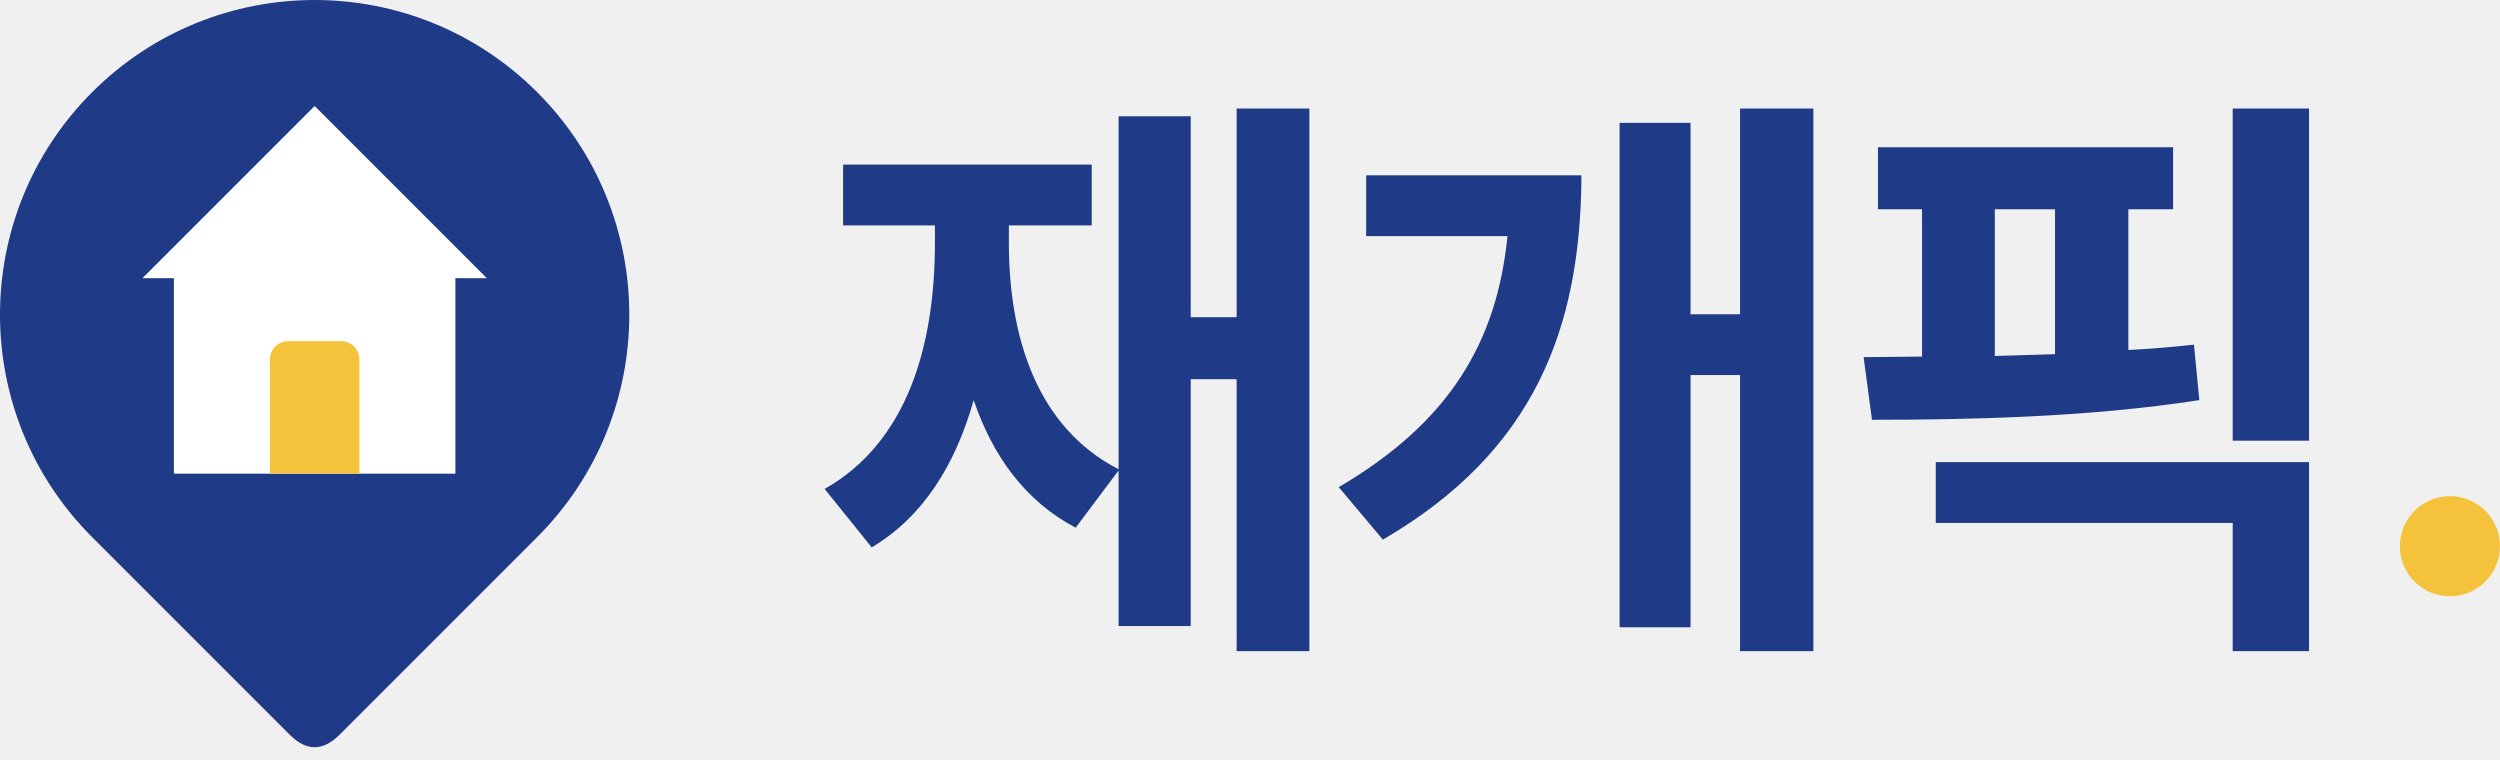
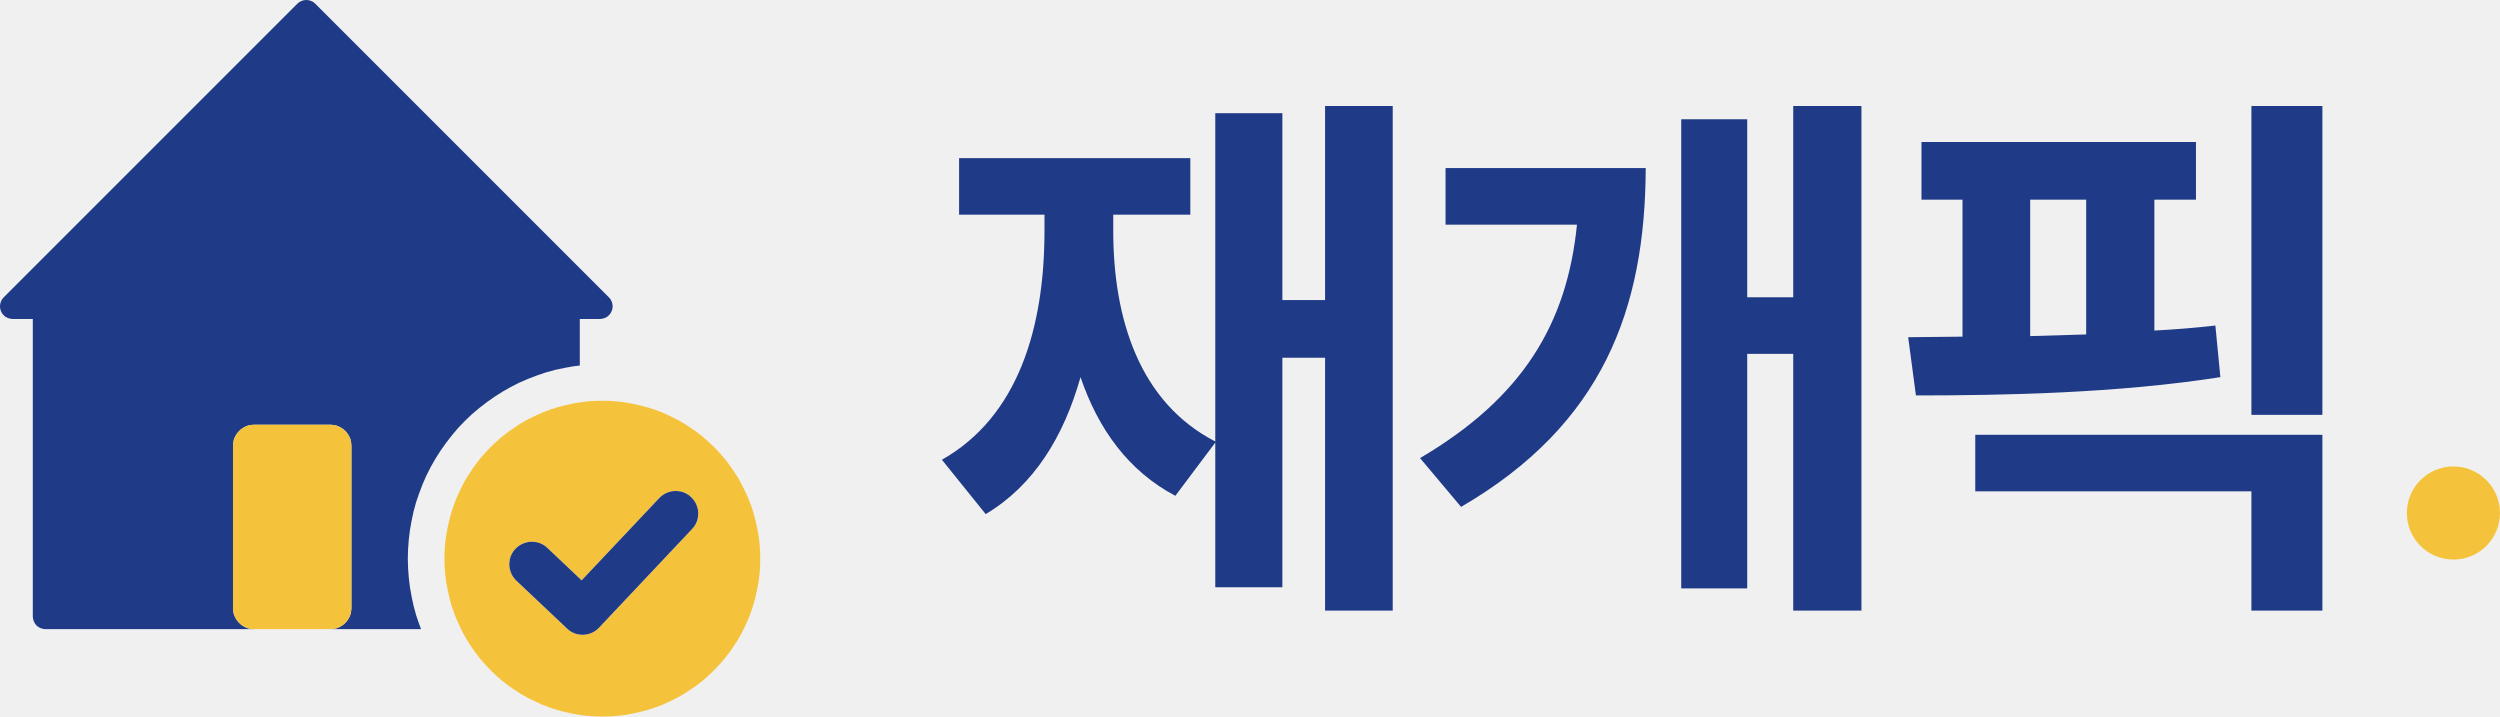
- <svg xmlns="http://www.w3.org/2000/svg" viewBox="0.00 0.00 409.46 124.41" width="92.15" height="28" role="img" aria-label="재개픽">
-   <g transform="translate(-35.260 -16.274) scale(2.71232)">
-     <path fill="#1F3A87" d="M33.500 50.370L45.435 38.435A19.0 19.0 0 1 0 18.565 38.435L30.500 50.370Q32.000 51.870 33.500 50.370Z" />
-     <path fill="#FFFFFF" d="M32 12.4L42.4 22.8H40.5V34.6H23.5V22.8H21.6Z" />
-     <path fill="#F5C33B" d="M30.40 26.60H33.60A1.1 1.1 0 0 1 34.70 27.70V34.6H29.30V27.70A1.1 1.1 0 0 1 30.40 26.60Z" />
+ <svg xmlns="http://www.w3.org/2000/svg" viewBox="0.00 0.00 440.28 126.19" width="97.69" height="28" role="img" aria-label="재개픽">
+   <g transform="translate(-13.091 -18.305) scale(2.48275)">
+     <path fill="#1F3A87" fill-rule="evenodd" d="M27.34 7.44L27.18 7.39L27 7.37L26.82 7.39L26.66 7.44L26.5 7.52L26.36 7.64L5.54 28.46L5.42 28.6L5.34 28.76L5.29 28.92L5.27 29.1L5.29 29.28L5.34 29.44L5.42 29.6L5.54 29.74L5.67 29.85L5.83 29.93L6 29.98L6.17 30L7.6 30L7.6 51.1L7.62 51.28L7.67 51.44L7.75 51.6L7.86 51.74L8 51.85L8.16 51.93L8.32 51.98L8.5 52L23.3 52L23.15 51.99L23.01 51.97L22.86 51.94L22.73 51.89L22.59 51.82L22.47 51.75L22.35 51.66L22.24 51.56L22.14 51.45L22.05 51.33L21.98 51.21L21.91 51.07L21.86 50.94L21.83 50.79L21.81 50.65L21.8 50.5L21.8 39L21.81 38.85L21.83 38.71L21.86 38.56L21.91 38.43L21.98 38.29L22.05 38.17L22.14 38.05L22.24 37.94L22.35 37.84L22.47 37.75L22.59 37.68L22.73 37.61L22.86 37.56L23.01 37.53L23.15 37.51L23.3 37.5L28.7 37.5L28.85 37.51L28.99 37.53L29.14 37.56L29.27 37.61L29.41 37.68L29.53 37.75L29.65 37.84L29.76 37.94L29.86 38.05L29.95 38.17L30.02 38.29L30.09 38.43L30.14 38.56L30.17 38.71L30.19 38.85L30.2 39L30.2 50.5L30.19 50.65L30.17 50.79L30.14 50.94L30.09 51.07L30.02 51.21L29.95 51.33L29.86 51.45L29.76 51.56L29.65 51.66L29.53 51.75L29.41 51.82L29.27 51.89L29.14 51.94L28.99 51.97L28.85 51.99L28.7 52L35.14 52L35.01 51.65L34.79 51.01L34.61 50.35L34.47 49.69L34.35 49.02L34.27 48.35L34.22 47.68L34.2 47L34.22 46.32L34.27 45.65L34.35 44.98L34.47 44.31L34.61 43.65L34.79 42.99L35.01 42.35L35.25 41.72L35.52 41.1L35.83 40.49L36.16 39.91L36.53 39.33L36.92 38.78L37.33 38.25L37.77 37.73L38.24 37.24L38.73 36.77L39.25 36.33L39.78 35.92L40.33 35.53L40.91 35.16L41.49 34.83L42.1 34.52L42.72 34.25L43.35 34.01L43.99 33.79L44.65 33.61L45.31 33.47L45.98 33.35L46.4 33.3L46.4 30L47.83 30L48 29.98L48.17 29.93L48.33 29.85L48.46 29.74L48.58 29.6L48.66 29.44L48.71 29.28L48.73 29.1L48.71 28.92L48.66 28.76L48.58 28.6L48.46 28.46L27.64 7.64L27.5 7.52Z" />
+     <path fill="#F5C33B" fill-rule="evenodd" d="M23.3 37.5L23.15 37.51L23.01 37.53L22.86 37.56L22.73 37.61L22.59 37.68L22.47 37.75L22.35 37.84L22.24 37.94L22.14 38.05L22.05 38.17L21.98 38.29L21.91 38.43L21.86 38.56L21.83 38.71L21.81 38.85L21.8 39L21.8 50.5L21.81 50.65L21.83 50.79L21.86 50.94L21.91 51.07L21.98 51.21L22.05 51.33L22.14 51.45L22.24 51.56L22.35 51.66L22.47 51.75L22.59 51.82L22.73 51.89L22.86 51.94L23.01 51.97L23.15 51.99L23.3 52L28.7 52L28.85 51.99L28.99 51.97L29.14 51.94L29.27 51.89L29.41 51.82L29.53 51.75L29.65 51.66L29.76 51.56L29.86 51.45L29.95 51.33L30.02 51.21L30.09 51.07L30.14 50.94L30.17 50.79L30.19 50.65L30.2 50.5L30.2 39L30.19 38.85L30.17 38.71L30.14 38.56L30.09 38.43L30.02 38.29L29.95 38.17L29.86 38.05L29.76 37.94L29.65 37.84L29.53 37.75L29.41 37.68L29.27 37.61L29.14 37.56L28.99 37.53L28.85 37.51L28.7 37.5Z" />
+     <path fill="#F5C33B" fill-rule="evenodd" d="M59.19 46.45L59.15 45.9L59.08 45.36L58.98 44.81L58.86 44.28L58.72 43.75L58.55 43.23L58.35 42.71L58.12 42.21L57.88 41.72L57.61 41.24L57.31 40.78L57 40.33L56.66 39.89L56.3 39.48L55.92 39.08L55.52 38.7L55.11 38.34L54.67 38L54.22 37.69L53.76 37.39L53.28 37.12L52.79 36.88L52.29 36.65L51.77 36.45L51.25 36.28L50.72 36.14L50.19 36.02L49.64 35.92L49.1 35.85L48.55 35.81L48 35.8L47.45 35.81L46.9 35.85L46.36 35.92L45.81 36.02L45.28 36.14L44.75 36.28L44.23 36.45L43.71 36.65L43.21 36.88L42.72 37.12L42.24 37.39L41.78 37.69L41.33 38L40.89 38.34L40.48 38.7L40.08 39.08L39.7 39.48L39.34 39.89L39 40.33L38.69 40.78L38.39 41.24L38.12 41.72L37.88 42.21L37.65 42.71L37.45 43.23L37.28 43.75L37.14 44.28L37.02 44.81L36.92 45.36L36.85 45.9L36.81 46.45L36.8 47L36.81 47.55L36.85 48.1L36.92 48.64L37.02 49.19L37.14 49.72L37.28 50.25L37.45 50.77L37.65 51.29L37.88 51.79L38.12 52.28L38.39 52.76L38.69 53.22L39 53.67L39.34 54.11L39.7 54.52L40.08 54.92L40.48 55.3L40.89 55.66L41.33 56L41.78 56.31L42.24 56.61L42.72 56.88L43.21 57.12L43.71 57.35L44.23 57.55L44.75 57.72L45.28 57.86L45.81 57.98L46.36 58.08L46.9 58.15L47.45 58.19L48 58.2L48.55 58.19L49.1 58.15L49.64 58.08L50.19 57.98L50.72 57.86L51.25 57.72L51.77 57.55L52.29 57.35L52.79 57.12L53.28 56.88L53.76 56.61L54.22 56.31L54.67 56L55.11 55.66L55.52 55.3L55.92 54.92L56.3 54.52L56.66 54.11L57 53.67L57.31 53.22L57.61 52.76L57.88 52.28L58.12 51.79L58.35 51.29L58.55 50.77L58.72 50.25L58.86 49.72L58.98 49.19L59.08 48.64L59.15 48.1L59.19 47.55L59.2 47ZM41.9 48.56L41.76 48.41L41.64 48.24L41.54 48.05L41.47 47.86L41.42 47.65L41.4 47.45L41.41 47.24L41.44 47.03L41.5 46.83L41.59 46.64L41.7 46.46L41.84 46.3L41.99 46.16L42.16 46.04L42.35 45.94L42.54 45.87L42.75 45.82L42.95 45.8L43.16 45.81L43.37 45.84L43.57 45.9L43.76 45.99L43.94 46.1L44.1 46.24L46.53 48.54L52.04 42.7L52.19 42.56L52.36 42.44L52.54 42.34L52.74 42.27L52.94 42.22L53.15 42.2L53.36 42.21L53.57 42.24L53.77 42.3L53.96 42.39L54.14 42.5L54.3 42.64L54.44 42.79L54.56 42.96L54.66 43.14L54.73 43.34L54.78 43.54L54.8 43.75L54.79 43.96L54.76 44.17L54.7 44.37L54.61 44.56L54.5 44.74L54.36 44.9L47.76 51.9L47.61 52.04L47.44 52.16L47.26 52.26L47.06 52.33L46.85 52.38L46.65 52.4L46.44 52.39L46.23 52.36L46.03 52.3L45.84 52.21L45.66 52.1L45.5 51.96Z" />
+     <path fill="#1F3A87" fill-rule="evenodd" d="M45.5 51.96L45.66 52.1L45.84 52.21L46.03 52.3L46.23 52.36L46.44 52.39L46.65 52.4L46.85 52.38L47.06 52.33L47.26 52.26L47.44 52.16L47.61 52.04L47.76 51.9L54.36 44.9L54.5 44.74L54.61 44.56L54.7 44.37L54.76 44.17L54.79 43.96L54.8 43.75L54.78 43.54L54.73 43.34L54.66 43.14L54.56 42.96L54.44 42.79L54.3 42.64L54.14 42.5L53.96 42.39L53.77 42.3L53.57 42.24L53.36 42.21L53.15 42.2L52.94 42.22L52.74 42.27L52.54 42.34L52.36 42.44L52.19 42.56L52.04 42.7L46.53 48.54L44.1 46.24L43.94 46.1L43.76 45.99L43.57 45.9L43.37 45.84L43.16 45.81L42.95 45.8L42.75 45.82L42.54 45.87L42.35 45.94L42.16 46.04L41.99 46.16L41.84 46.3L41.7 46.46L41.59 46.64L41.5 46.83L41.44 47.03L41.41 47.24L41.4 47.45L41.42 47.65L41.47 47.86L41.54 48.05L41.64 48.24L41.76 48.41L41.9 48.56Z" />
  </g>
-   <path fill="#1F3A87" transform="translate(134.279 17.656) scale(1)" d="M80.176 0.117H68.262V34.297H60.742V1.387H48.926V59.199C35.547 52.314 30.957 37.568 30.957 22.09V19.258H44.531V9.297H3.809V19.258H18.848V22.09C18.848 39.082 14.258 54.805 0.781 62.422L8.496 71.992C16.943 66.963 22.217 58.418 25.195 47.871C28.32 57.051 33.643 64.424 41.895 68.77L48.926 59.395V84.883H60.742V44.453H68.262V88.984H80.176ZM162.723 0.117H150.711V33.809H142.605V2.461H130.984V85.078H142.605V43.77H150.711V88.984H162.723ZM124.734 11.055H89.48V21.016H112.625C110.867 38.447 103.104 51.484 84.988 62.129L92.215 70.723C117.215 56.172 124.637 35.859 124.734 11.055ZM221.637 6.465H173.297V16.621H180.523V40.742L170.953 40.84L172.32 51.094C187.848 51.094 207.867 50.703 225.934 47.871L225.055 38.789C221.588 39.18 217.975 39.473 214.312 39.668V16.621H221.637ZM243.902 58.027H182.77V67.988H231.402V88.984H243.902ZM243.902 0.117H231.402V54.512H243.902ZM192.438 40.645V16.621H202.301V40.352Z" />
-   <circle cx="401.256" cy="89.456" r="8.200" fill="#F5C33B" />
+   <path fill="#1F3A87" transform="translate(165.099 18.545) scale(1)" d="M80.176 0.117H68.262V34.297H60.742V1.387H48.926V59.199C35.547 52.314 30.957 37.568 30.957 22.09V19.258H44.531V9.297H3.809V19.258H18.848V22.09C18.848 39.082 14.258 54.805 0.781 62.422L8.496 71.992C16.943 66.963 22.217 58.418 25.195 47.871C28.32 57.051 33.643 64.424 41.895 68.77L48.926 59.395V84.883H60.742V44.453H68.262V88.984H80.176ZM162.723 0.117H150.711V33.809H142.605V2.461H130.984V85.078H142.605V43.77H150.711V88.984H162.723ZM124.734 11.055H89.48V21.016H112.625C110.867 38.447 103.104 51.484 84.988 62.129L92.215 70.723C117.215 56.172 124.637 35.859 124.734 11.055ZM221.637 6.465H173.297V16.621H180.523V40.742L170.953 40.84L172.32 51.094C187.848 51.094 207.867 50.703 225.934 47.871L225.055 38.789C221.588 39.18 217.975 39.473 214.312 39.668V16.621H221.637ZM243.902 58.027H182.77V67.988H231.402V88.984H243.902ZM243.902 0.117H231.402V54.512H243.902ZM192.438 40.645V16.621H202.301V40.352Z" />
+   <circle cx="432.076" cy="90.345" r="8.200" fill="#F5C33B" />
</svg>
